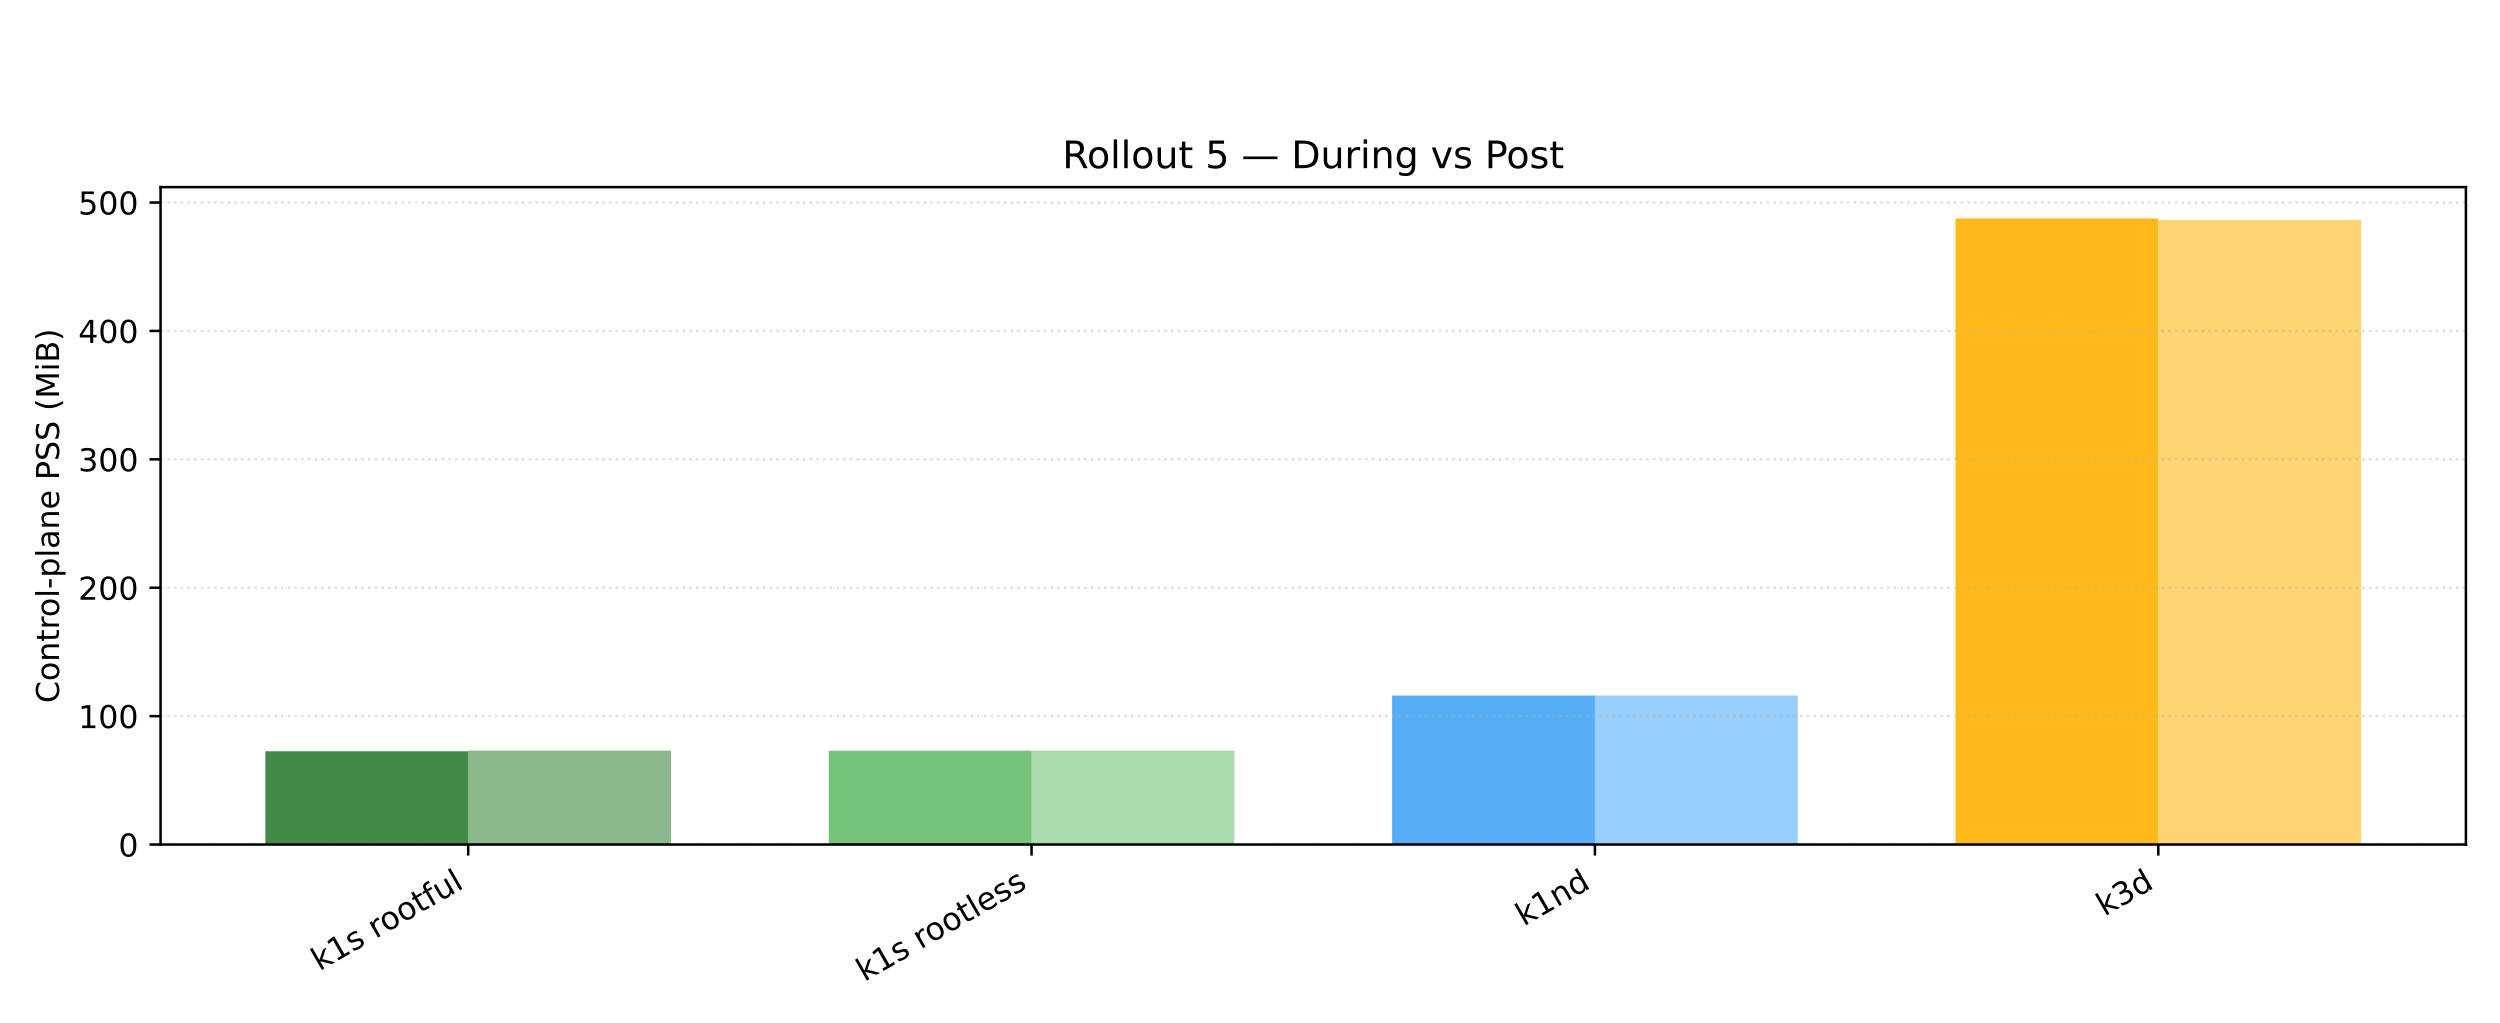
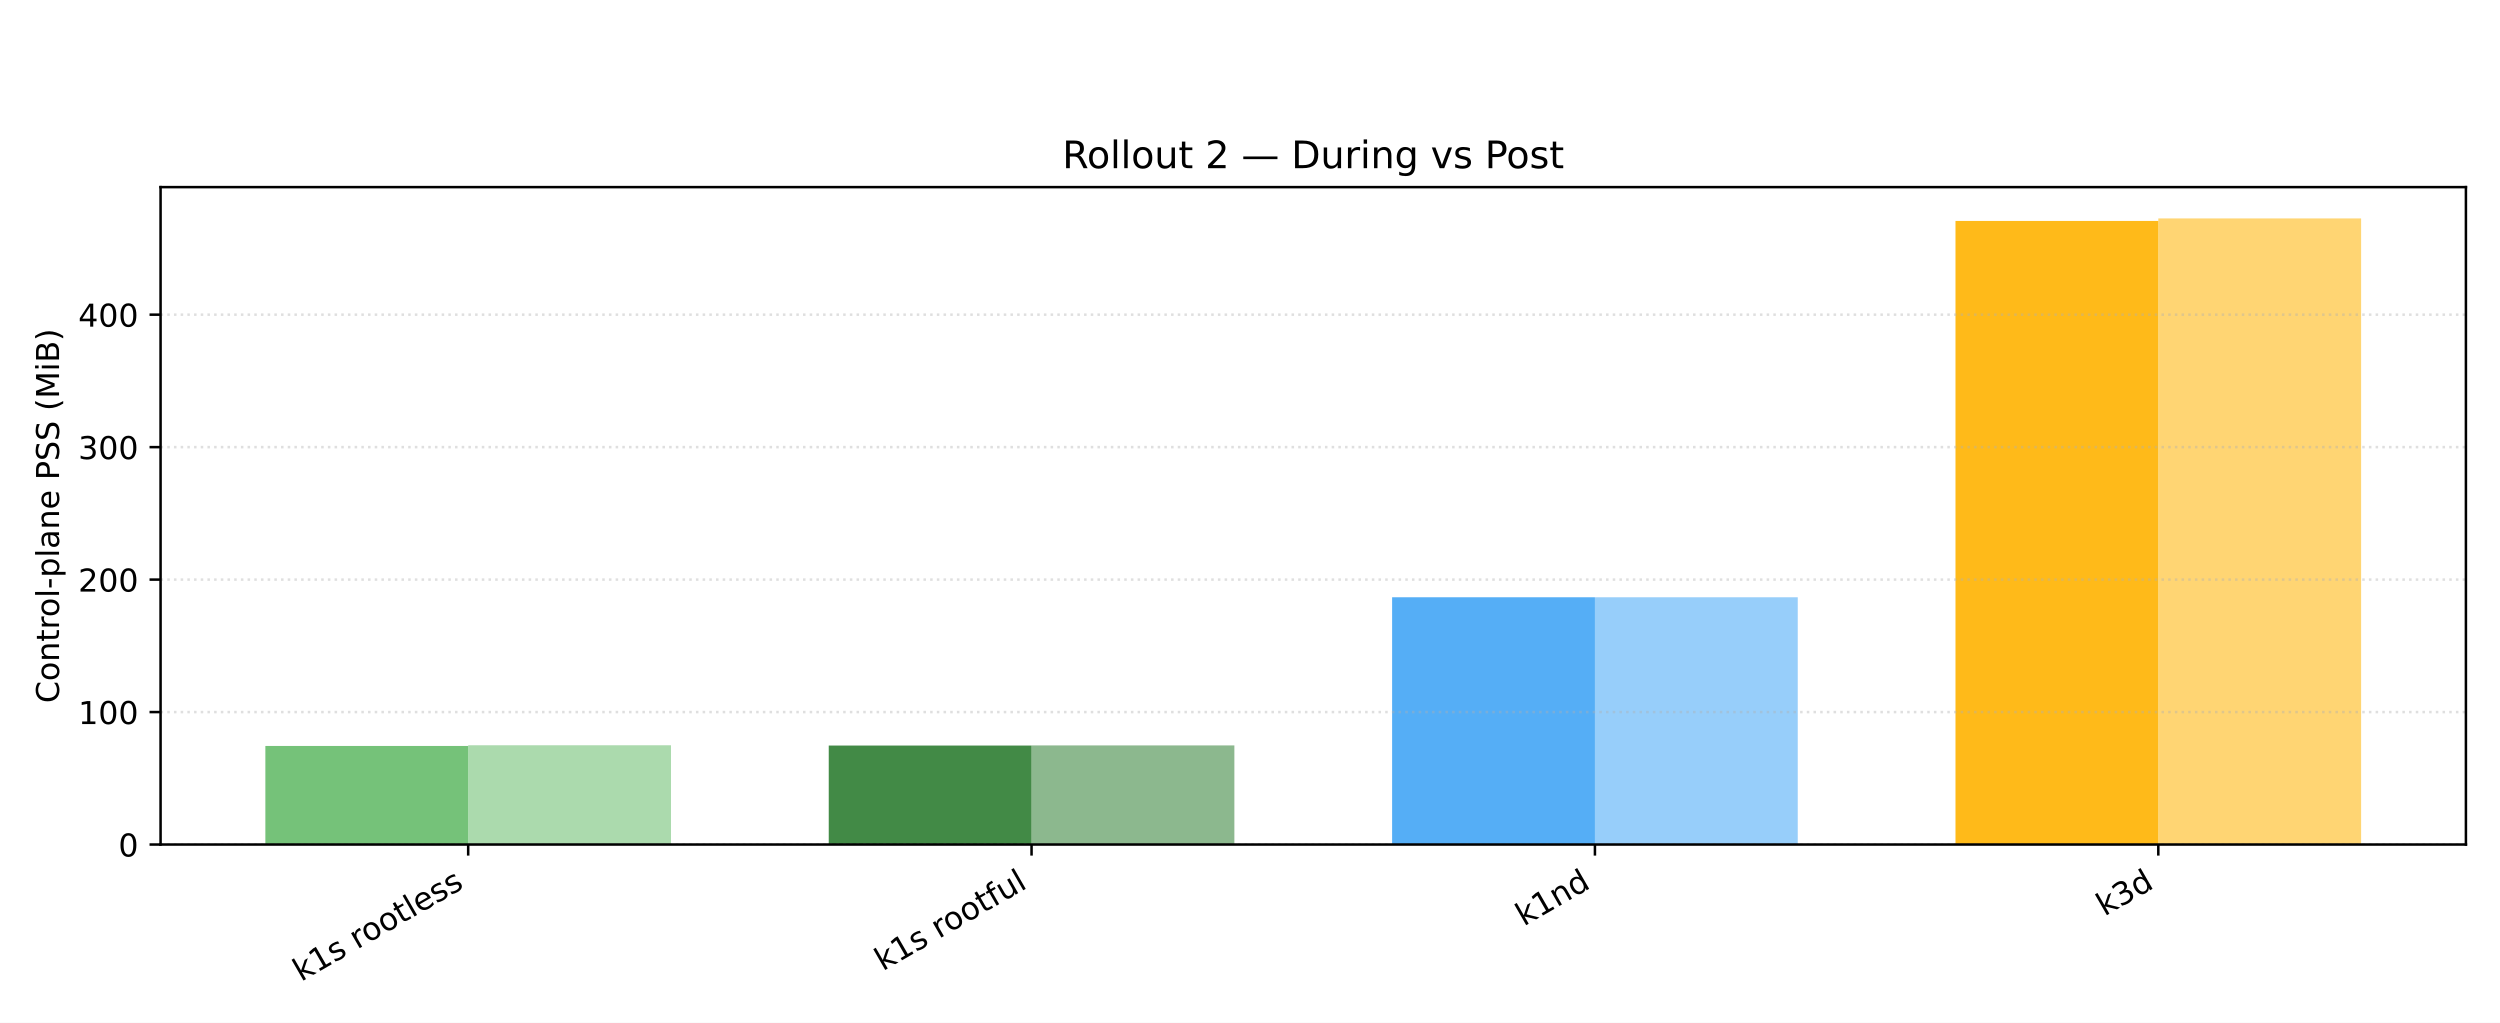
<svg xmlns="http://www.w3.org/2000/svg" xmlns:xlink="http://www.w3.org/1999/xlink" width="792pt" height="324pt" viewBox="0 0 792 324" version="1.1">
  <defs>
    <style type="text/css">*{stroke-linejoin: round; stroke-linecap: butt}</style>
  </defs>
  <g id="figure_1">
    <g id="patch_1">
      <path d="M 0 324  L 792 324  L 792 0  L 0 0  z " style="fill: #ffffff" />
    </g>
    <g id="axes_1">
      <g id="patch_2">
        <path d="M 50.87 267.545  L 781.2 267.545  L 781.2 59.28  L 50.87 59.28  z " style="fill: #ffffff" />
      </g>
      <g id="patch_3">
-         <path d="M 84.067 267.545  L 148.319 267.545  L 148.319 238.007  L 84.067 238.007  z " clip-path="url(#pd8fe8c69ca)" style="fill: #2e7d32; opacity: 0.9" />
+         <path d="M 84.067 267.545  L 148.319 267.545  L 148.319 236.318  L 84.067 236.318  z " clip-path="url(#pbd65af4b3f)" style="fill: #66bb6a; opacity: 0.9" />
      </g>
      <g id="patch_4">
-         <path d="M 262.544 267.545  L 326.796 267.545  L 326.796 237.823  L 262.544 237.823  z " clip-path="url(#pd8fe8c69ca)" style="fill: #66bb6a; opacity: 0.9" />
+         <path d="M 262.544 267.545  L 326.796 267.545  L 326.796 236.189  L 262.544 236.189  z " clip-path="url(#pbd65af4b3f)" style="fill: #2e7d32; opacity: 0.9" />
      </g>
      <g id="patch_5">
-         <path d="M 441.022 267.545  L 505.274 267.545  L 505.274 220.348  L 441.022 220.348  z " clip-path="url(#pd8fe8c69ca)" style="fill: #42a5f5; opacity: 0.9" />
+         <path d="M 441.022 267.545  L 505.274 267.545  L 505.274 189.214  L 441.022 189.214  z " clip-path="url(#pbd65af4b3f)" style="fill: #42a5f5; opacity: 0.9" />
      </g>
      <g id="patch_6">
-         <path d="M 619.499 267.545  L 683.751 267.545  L 683.751 69.197  L 619.499 69.197  z " clip-path="url(#pd8fe8c69ca)" style="fill: #ffb300; opacity: 0.9" />
+         <path d="M 619.499 267.545  L 683.751 267.545  L 683.751 69.99  L 619.499 69.99  z " clip-path="url(#pbd65af4b3f)" style="fill: #ffb300; opacity: 0.9" />
      </g>
      <g id="patch_7">
-         <path d="M 148.319 267.545  L 212.571 267.545  L 212.571 237.773  L 148.319 237.773  z " clip-path="url(#pd8fe8c69ca)" style="fill: #2e7d32; opacity: 0.55" />
+         <path d="M 148.319 267.545  L 212.571 267.545  L 212.571 236.102  L 148.319 236.102  z " clip-path="url(#pbd65af4b3f)" style="fill: #66bb6a; opacity: 0.55" />
      </g>
      <g id="patch_8">
-         <path d="M 326.796 267.545  L 391.048 267.545  L 391.048 237.774  L 326.796 237.774  z " clip-path="url(#pd8fe8c69ca)" style="fill: #66bb6a; opacity: 0.55" />
+         <path d="M 326.796 267.545  L 391.048 267.545  L 391.048 236.149  L 326.796 236.149  z " clip-path="url(#pbd65af4b3f)" style="fill: #2e7d32; opacity: 0.55" />
      </g>
      <g id="patch_9">
-         <path d="M 505.274 267.545  L 569.526 267.545  L 569.526 220.348  L 505.274 220.348  z " clip-path="url(#pd8fe8c69ca)" style="fill: #42a5f5; opacity: 0.55" />
+         <path d="M 505.274 267.545  L 569.526 267.545  L 569.526 189.214  L 505.274 189.214  z " clip-path="url(#pbd65af4b3f)" style="fill: #42a5f5; opacity: 0.55" />
      </g>
      <g id="patch_10">
-         <path d="M 683.751 267.545  L 748.003 267.545  L 748.003 69.676  L 683.751 69.676  z " clip-path="url(#pd8fe8c69ca)" style="fill: #ffb300; opacity: 0.55" />
+         <path d="M 683.751 267.545  L 748.003 267.545  L 748.003 69.197  L 683.751 69.197  z " clip-path="url(#pbd65af4b3f)" style="fill: #ffb300; opacity: 0.55" />
      </g>
      <g id="matplotlib.axis_1">
        <g id="xtick_1">
          <g id="line2d_1">
            <defs>
-               <path id="m9e944a11ff" d="M 0 0  L 0 3.5  " style="stroke: #000000; stroke-width: 0.8" />
+               <path id="m73cbff4caa" d="M 0 0  L 0 3.5  " style="stroke: #000000; stroke-width: 0.8" />
            </defs>
            <g>
-               <use xlink:href="#m9e944a11ff" x="148.319" y="267.545" style="stroke: #000000; stroke-width: 0.8" />
+               <use xlink:href="#m73cbff4caa" x="148.319" y="267.545" style="stroke: #000000; stroke-width: 0.8" />
            </g>
          </g>
          <g id="text_1">
-             <g transform="translate(101.1887 307.7361) rotate(-30) scale(0.1 -0.1)">
+             <g transform="translate(95.37419 311.0931) rotate(-30) scale(0.1 -0.1)">
              <defs>
                <path id="DejaVuSans-6b" d="M 581 4863  L 1159 4863  L 1159 1991  L 2875 3500  L 3609 3500  L 1753 1863  L 3688 0  L 2938 0  L 1159 1709  L 1159 0  L 581 0  L 581 4863  z " transform="scale(0.015625)" />
                <path id="DejaVuSans-31" d="M 794 531  L 1825 531  L 1825 4091  L 703 3866  L 703 4441  L 1819 4666  L 2450 4666  L 2450 531  L 3481 531  L 3481 0  L 794 0  L 794 531  z " transform="scale(0.015625)" />
                <path id="DejaVuSans-73" d="M 2834 3397  L 2834 2853  Q 2591 2978 2328 3040  Q 2066 3103 1784 3103  Q 1356 3103 1142 2972  Q 928 2841 928 2578  Q 928 2378 1081 2264  Q 1234 2150 1697 2047  L 1894 2003  Q 2506 1872 2764 1633  Q 3022 1394 3022 966  Q 3022 478 2636 193  Q 2250 -91 1575 -91  Q 1294 -91 989 -36  Q 684 19 347 128  L 347 722  Q 666 556 975 473  Q 1284 391 1588 391  Q 1994 391 2212 530  Q 2431 669 2431 922  Q 2431 1156 2273 1281  Q 2116 1406 1581 1522  L 1381 1569  Q 847 1681 609 1914  Q 372 2147 372 2553  Q 372 3047 722 3315  Q 1072 3584 1716 3584  Q 2034 3584 2315 3537  Q 2597 3491 2834 3397  z " transform="scale(0.015625)" />
                <path id="DejaVuSans-20" transform="scale(0.015625)" />
                <path id="DejaVuSans-72" d="M 2631 2963  Q 2534 3019 2420 3045  Q 2306 3072 2169 3072  Q 1681 3072 1420 2755  Q 1159 2438 1159 1844  L 1159 0  L 581 0  L 581 3500  L 1159 3500  L 1159 2956  Q 1341 3275 1631 3429  Q 1922 3584 2338 3584  Q 2397 3584 2469 3576  Q 2541 3569 2628 3553  L 2631 2963  z " transform="scale(0.015625)" />
                <path id="DejaVuSans-6f" d="M 1959 3097  Q 1497 3097 1228 2736  Q 959 2375 959 1747  Q 959 1119 1226 758  Q 1494 397 1959 397  Q 2419 397 2687 759  Q 2956 1122 2956 1747  Q 2956 2369 2687 2733  Q 2419 3097 1959 3097  z M 1959 3584  Q 2709 3584 3137 3096  Q 3566 2609 3566 1747  Q 3566 888 3137 398  Q 2709 -91 1959 -91  Q 1206 -91 779 398  Q 353 888 353 1747  Q 353 2609 779 3096  Q 1206 3584 1959 3584  z " transform="scale(0.015625)" />
                <path id="DejaVuSans-74" d="M 1172 4494  L 1172 3500  L 2356 3500  L 2356 3053  L 1172 3053  L 1172 1153  Q 1172 725 1289 603  Q 1406 481 1766 481  L 2356 481  L 2356 0  L 1766 0  Q 1100 0 847 248  Q 594 497 594 1153  L 594 3053  L 172 3053  L 172 3500  L 594 3500  L 594 4494  L 1172 4494  z " transform="scale(0.015625)" />
-                 <path id="DejaVuSans-66" d="M 2375 4863  L 2375 4384  L 1825 4384  Q 1516 4384 1395 4259  Q 1275 4134 1275 3809  L 1275 3500  L 2222 3500  L 2222 3053  L 1275 3053  L 1275 0  L 697 0  L 697 3053  L 147 3053  L 147 3500  L 697 3500  L 697 3744  Q 697 4328 969 4595  Q 1241 4863 1831 4863  L 2375 4863  z " transform="scale(0.015625)" />
-                 <path id="DejaVuSans-75" d="M 544 1381  L 544 3500  L 1119 3500  L 1119 1403  Q 1119 906 1312 657  Q 1506 409 1894 409  Q 2359 409 2629 706  Q 2900 1003 2900 1516  L 2900 3500  L 3475 3500  L 3475 0  L 2900 0  L 2900 538  Q 2691 219 2414 64  Q 2138 -91 1772 -91  Q 1169 -91 856 284  Q 544 659 544 1381  z M 1991 3584  L 1991 3584  z " transform="scale(0.015625)" />
                <path id="DejaVuSans-6c" d="M 603 4863  L 1178 4863  L 1178 0  L 603 0  L 603 4863  z " transform="scale(0.015625)" />
-               </defs>
-               <use xlink:href="#DejaVuSans-6b" />
-               <use xlink:href="#DejaVuSans-31" transform="translate(57.91016 0)" />
-               <use xlink:href="#DejaVuSans-73" transform="translate(121.5332 0)" />
-               <use xlink:href="#DejaVuSans-20" transform="translate(173.6328 0)" />
-               <use xlink:href="#DejaVuSans-72" transform="translate(205.4199 0)" />
-               <use xlink:href="#DejaVuSans-6f" transform="translate(244.2832 0)" />
-               <use xlink:href="#DejaVuSans-6f" transform="translate(305.4648 0)" />
-               <use xlink:href="#DejaVuSans-74" transform="translate(366.6465 0)" />
-               <use xlink:href="#DejaVuSans-66" transform="translate(405.8555 0)" />
-               <use xlink:href="#DejaVuSans-75" transform="translate(441.0605 0)" />
-               <use xlink:href="#DejaVuSans-6c" transform="translate(504.4395 0)" />
-             </g>
-           </g>
-         </g>
-         <g id="xtick_2">
-           <g id="line2d_2">
-             <g>
-               <use xlink:href="#m9e944a11ff" x="326.796" y="267.545" style="stroke: #000000; stroke-width: 0.8" />
-             </g>
-           </g>
-           <g id="text_2">
-             <g transform="translate(273.8517 311.0931) rotate(-30) scale(0.1 -0.1)">
-               <defs>
                <path id="DejaVuSans-65" d="M 3597 1894  L 3597 1613  L 953 1613  Q 991 1019 1311 708  Q 1631 397 2203 397  Q 2534 397 2845 478  Q 3156 559 3463 722  L 3463 178  Q 3153 47 2828 -22  Q 2503 -91 2169 -91  Q 1331 -91 842 396  Q 353 884 353 1716  Q 353 2575 817 3079  Q 1281 3584 2069 3584  Q 2775 3584 3186 3129  Q 3597 2675 3597 1894  z M 3022 2063  Q 3016 2534 2758 2815  Q 2500 3097 2075 3097  Q 1594 3097 1305 2825  Q 1016 2553 972 2059  L 3022 2063  z " transform="scale(0.015625)" />
              </defs>
              <use xlink:href="#DejaVuSans-6b" />
              <use xlink:href="#DejaVuSans-31" transform="translate(57.91016 0)" />
              <use xlink:href="#DejaVuSans-73" transform="translate(121.5332 0)" />
              <use xlink:href="#DejaVuSans-20" transform="translate(173.6328 0)" />
              <use xlink:href="#DejaVuSans-72" transform="translate(205.4199 0)" />
              <use xlink:href="#DejaVuSans-6f" transform="translate(244.2832 0)" />
              <use xlink:href="#DejaVuSans-6f" transform="translate(305.4648 0)" />
              <use xlink:href="#DejaVuSans-74" transform="translate(366.6465 0)" />
              <use xlink:href="#DejaVuSans-6c" transform="translate(405.8555 0)" />
              <use xlink:href="#DejaVuSans-65" transform="translate(433.6387 0)" />
              <use xlink:href="#DejaVuSans-73" transform="translate(495.1621 0)" />
              <use xlink:href="#DejaVuSans-73" transform="translate(547.2617 0)" />
            </g>
          </g>
        </g>
+         <g id="xtick_2">
+           <g id="line2d_2">
+             <g>
+               <use xlink:href="#m73cbff4caa" x="326.796" y="267.545" style="stroke: #000000; stroke-width: 0.8" />
+             </g>
+           </g>
+           <g id="text_2">
+             <g transform="translate(279.6663 307.7361) rotate(-30) scale(0.1 -0.1)">
+               <defs>
+                 <path id="DejaVuSans-66" d="M 2375 4863  L 2375 4384  L 1825 4384  Q 1516 4384 1395 4259  Q 1275 4134 1275 3809  L 1275 3500  L 2222 3500  L 2222 3053  L 1275 3053  L 1275 0  L 697 0  L 697 3053  L 147 3053  L 147 3500  L 697 3500  L 697 3744  Q 697 4328 969 4595  Q 1241 4863 1831 4863  L 2375 4863  z " transform="scale(0.015625)" />
+                 <path id="DejaVuSans-75" d="M 544 1381  L 544 3500  L 1119 3500  L 1119 1403  Q 1119 906 1312 657  Q 1506 409 1894 409  Q 2359 409 2629 706  Q 2900 1003 2900 1516  L 2900 3500  L 3475 3500  L 3475 0  L 2900 0  L 2900 538  Q 2691 219 2414 64  Q 2138 -91 1772 -91  Q 1169 -91 856 284  Q 544 659 544 1381  z M 1991 3584  L 1991 3584  z " transform="scale(0.015625)" />
+               </defs>
+               <use xlink:href="#DejaVuSans-6b" />
+               <use xlink:href="#DejaVuSans-31" transform="translate(57.91016 0)" />
+               <use xlink:href="#DejaVuSans-73" transform="translate(121.5332 0)" />
+               <use xlink:href="#DejaVuSans-20" transform="translate(173.6328 0)" />
+               <use xlink:href="#DejaVuSans-72" transform="translate(205.4199 0)" />
+               <use xlink:href="#DejaVuSans-6f" transform="translate(244.2832 0)" />
+               <use xlink:href="#DejaVuSans-6f" transform="translate(305.4648 0)" />
+               <use xlink:href="#DejaVuSans-74" transform="translate(366.6465 0)" />
+               <use xlink:href="#DejaVuSans-66" transform="translate(405.8555 0)" />
+               <use xlink:href="#DejaVuSans-75" transform="translate(441.0605 0)" />
+               <use xlink:href="#DejaVuSans-6c" transform="translate(504.4395 0)" />
+             </g>
+           </g>
+         </g>
        <g id="xtick_3">
          <g id="line2d_3">
            <g>
-               <use xlink:href="#m9e944a11ff" x="505.274" y="267.545" style="stroke: #000000; stroke-width: 0.8" />
+               <use xlink:href="#m73cbff4caa" x="505.274" y="267.545" style="stroke: #000000; stroke-width: 0.8" />
            </g>
          </g>
          <g id="text_3">
            <g transform="translate(482.7227 293.5454) rotate(-30) scale(0.1 -0.1)">
              <defs>
                <path id="DejaVuSans-6e" d="M 3513 2113  L 3513 0  L 2938 0  L 2938 2094  Q 2938 2591 2744 2837  Q 2550 3084 2163 3084  Q 1697 3084 1428 2787  Q 1159 2491 1159 1978  L 1159 0  L 581 0  L 581 3500  L 1159 3500  L 1159 2956  Q 1366 3272 1645 3428  Q 1925 3584 2291 3584  Q 2894 3584 3203 3211  Q 3513 2838 3513 2113  z " transform="scale(0.015625)" />
                <path id="DejaVuSans-64" d="M 2906 2969  L 2906 4863  L 3481 4863  L 3481 0  L 2906 0  L 2906 525  Q 2725 213 2448 61  Q 2172 -91 1784 -91  Q 1150 -91 751 415  Q 353 922 353 1747  Q 353 2572 751 3078  Q 1150 3584 1784 3584  Q 2172 3584 2448 3432  Q 2725 3281 2906 2969  z M 947 1747  Q 947 1113 1208 752  Q 1469 391 1925 391  Q 2381 391 2643 752  Q 2906 1113 2906 1747  Q 2906 2381 2643 2742  Q 2381 3103 1925 3103  Q 1469 3103 1208 2742  Q 947 2381 947 1747  z " transform="scale(0.015625)" />
              </defs>
              <use xlink:href="#DejaVuSans-6b" />
              <use xlink:href="#DejaVuSans-31" transform="translate(57.91016 0)" />
              <use xlink:href="#DejaVuSans-6e" transform="translate(121.5332 0)" />
              <use xlink:href="#DejaVuSans-64" transform="translate(184.9121 0)" />
            </g>
          </g>
        </g>
        <g id="xtick_4">
          <g id="line2d_4">
            <g>
-               <use xlink:href="#m9e944a11ff" x="683.751" y="267.545" style="stroke: #000000; stroke-width: 0.8" />
+               <use xlink:href="#m73cbff4caa" x="683.751" y="267.545" style="stroke: #000000; stroke-width: 0.8" />
            </g>
          </g>
          <g id="text_4">
            <g transform="translate(666.6886 290.3767) rotate(-30) scale(0.1 -0.1)">
              <defs>
                <path id="DejaVuSans-33" d="M 2597 2516  Q 3050 2419 3304 2112  Q 3559 1806 3559 1356  Q 3559 666 3084 287  Q 2609 -91 1734 -91  Q 1441 -91 1130 -33  Q 819 25 488 141  L 488 750  Q 750 597 1062 519  Q 1375 441 1716 441  Q 2309 441 2620 675  Q 2931 909 2931 1356  Q 2931 1769 2642 2001  Q 2353 2234 1838 2234  L 1294 2234  L 1294 2753  L 1863 2753  Q 2328 2753 2575 2939  Q 2822 3125 2822 3475  Q 2822 3834 2567 4026  Q 2313 4219 1838 4219  Q 1578 4219 1281 4162  Q 984 4106 628 3988  L 628 4550  Q 988 4650 1302 4700  Q 1616 4750 1894 4750  Q 2613 4750 3031 4423  Q 3450 4097 3450 3541  Q 3450 3153 3228 2886  Q 3006 2619 2597 2516  z " transform="scale(0.015625)" />
              </defs>
              <use xlink:href="#DejaVuSans-6b" />
              <use xlink:href="#DejaVuSans-33" transform="translate(57.91016 0)" />
              <use xlink:href="#DejaVuSans-64" transform="translate(121.5332 0)" />
            </g>
          </g>
        </g>
      </g>
      <g id="matplotlib.axis_2">
        <g id="ytick_1">
          <g id="line2d_5">
-             <path d="M 50.87 267.545  L 781.2 267.545  " clip-path="url(#pd8fe8c69ca)" style="fill: none; stroke-dasharray: 0.8,1.32; stroke-dashoffset: 0; stroke: #b0b0b0; stroke-opacity: 0.4; stroke-width: 0.8" />
+             <path d="M 50.87 267.545  L 781.2 267.545  " clip-path="url(#pbd65af4b3f)" style="fill: none; stroke-dasharray: 0.8,1.32; stroke-dashoffset: 0; stroke: #b0b0b0; stroke-opacity: 0.4; stroke-width: 0.8" />
          </g>
          <g id="line2d_6">
            <defs>
-               <path id="m7103793a74" d="M 0 0  L -3.5 0  " style="stroke: #000000; stroke-width: 0.8" />
+               <path id="m75c98b5a05" d="M 0 0  L -3.5 0  " style="stroke: #000000; stroke-width: 0.8" />
            </defs>
            <g>
-               <use xlink:href="#m7103793a74" x="50.87" y="267.545" style="stroke: #000000; stroke-width: 0.8" />
+               <use xlink:href="#m75c98b5a05" x="50.87" y="267.545" style="stroke: #000000; stroke-width: 0.8" />
            </g>
          </g>
          <g id="text_5">
            <g transform="translate(37.5075 271.3447) scale(0.1 -0.1)">
              <defs>
                <path id="DejaVuSans-30" d="M 2034 4250  Q 1547 4250 1301 3770  Q 1056 3291 1056 2328  Q 1056 1369 1301 889  Q 1547 409 2034 409  Q 2525 409 2770 889  Q 3016 1369 3016 2328  Q 3016 3291 2770 3770  Q 2525 4250 2034 4250  z M 2034 4750  Q 2819 4750 3233 4129  Q 3647 3509 3647 2328  Q 3647 1150 3233 529  Q 2819 -91 2034 -91  Q 1250 -91 836 529  Q 422 1150 422 2328  Q 422 3509 836 4129  Q 1250 4750 2034 4750  z " transform="scale(0.015625)" />
              </defs>
              <use xlink:href="#DejaVuSans-30" />
            </g>
          </g>
        </g>
        <g id="ytick_2">
          <g id="line2d_7">
-             <path d="M 50.87 226.868  L 781.2 226.868  " clip-path="url(#pd8fe8c69ca)" style="fill: none; stroke-dasharray: 0.8,1.32; stroke-dashoffset: 0; stroke: #b0b0b0; stroke-opacity: 0.4; stroke-width: 0.8" />
+             <path d="M 50.87 225.583  L 781.2 225.583  " clip-path="url(#pbd65af4b3f)" style="fill: none; stroke-dasharray: 0.8,1.32; stroke-dashoffset: 0; stroke: #b0b0b0; stroke-opacity: 0.4; stroke-width: 0.8" />
          </g>
          <g id="line2d_8">
            <g>
-               <use xlink:href="#m7103793a74" x="50.87" y="226.868" style="stroke: #000000; stroke-width: 0.8" />
+               <use xlink:href="#m75c98b5a05" x="50.87" y="225.583" style="stroke: #000000; stroke-width: 0.8" />
            </g>
          </g>
          <g id="text_6">
-             <g transform="translate(24.7825 230.6669) scale(0.1 -0.1)">
+             <g transform="translate(24.7825 229.3819) scale(0.1 -0.1)">
              <use xlink:href="#DejaVuSans-31" />
              <use xlink:href="#DejaVuSans-30" transform="translate(63.62305 0)" />
              <use xlink:href="#DejaVuSans-30" transform="translate(127.2461 0)" />
            </g>
          </g>
        </g>
        <g id="ytick_3">
          <g id="line2d_9">
-             <path d="M 50.87 186.19  L 781.2 186.19  " clip-path="url(#pd8fe8c69ca)" style="fill: none; stroke-dasharray: 0.8,1.32; stroke-dashoffset: 0; stroke: #b0b0b0; stroke-opacity: 0.4; stroke-width: 0.8" />
+             <path d="M 50.87 183.62  L 781.2 183.62  " clip-path="url(#pbd65af4b3f)" style="fill: none; stroke-dasharray: 0.8,1.32; stroke-dashoffset: 0; stroke: #b0b0b0; stroke-opacity: 0.4; stroke-width: 0.8" />
          </g>
          <g id="line2d_10">
            <g>
-               <use xlink:href="#m7103793a74" x="50.87" y="186.19" style="stroke: #000000; stroke-width: 0.8" />
+               <use xlink:href="#m75c98b5a05" x="50.87" y="183.62" style="stroke: #000000; stroke-width: 0.8" />
            </g>
          </g>
          <g id="text_7">
-             <g transform="translate(24.7825 189.989) scale(0.1 -0.1)">
+             <g transform="translate(24.7825 187.4191) scale(0.1 -0.1)">
              <defs>
                <path id="DejaVuSans-32" d="M 1228 531  L 3431 531  L 3431 0  L 469 0  L 469 531  Q 828 903 1448 1529  Q 2069 2156 2228 2338  Q 2531 2678 2651 2914  Q 2772 3150 2772 3378  Q 2772 3750 2511 3984  Q 2250 4219 1831 4219  Q 1534 4219 1204 4116  Q 875 4013 500 3803  L 500 4441  Q 881 4594 1212 4672  Q 1544 4750 1819 4750  Q 2544 4750 2975 4387  Q 3406 4025 3406 3419  Q 3406 3131 3298 2873  Q 3191 2616 2906 2266  Q 2828 2175 2409 1742  Q 1991 1309 1228 531  z " transform="scale(0.015625)" />
              </defs>
              <use xlink:href="#DejaVuSans-32" />
              <use xlink:href="#DejaVuSans-30" transform="translate(63.62305 0)" />
              <use xlink:href="#DejaVuSans-30" transform="translate(127.2461 0)" />
            </g>
          </g>
        </g>
        <g id="ytick_4">
          <g id="line2d_11">
-             <path d="M 50.87 145.512  L 781.2 145.512  " clip-path="url(#pd8fe8c69ca)" style="fill: none; stroke-dasharray: 0.8,1.32; stroke-dashoffset: 0; stroke: #b0b0b0; stroke-opacity: 0.4; stroke-width: 0.8" />
+             <path d="M 50.87 141.657  L 781.2 141.657  " clip-path="url(#pbd65af4b3f)" style="fill: none; stroke-dasharray: 0.8,1.32; stroke-dashoffset: 0; stroke: #b0b0b0; stroke-opacity: 0.4; stroke-width: 0.8" />
          </g>
          <g id="line2d_12">
            <g>
-               <use xlink:href="#m7103793a74" x="50.87" y="145.512" style="stroke: #000000; stroke-width: 0.8" />
+               <use xlink:href="#m75c98b5a05" x="50.87" y="141.657" style="stroke: #000000; stroke-width: 0.8" />
            </g>
          </g>
          <g id="text_8">
-             <g transform="translate(24.7825 149.3112) scale(0.1 -0.1)">
+             <g transform="translate(24.7825 145.4562) scale(0.1 -0.1)">
              <use xlink:href="#DejaVuSans-33" />
              <use xlink:href="#DejaVuSans-30" transform="translate(63.62305 0)" />
              <use xlink:href="#DejaVuSans-30" transform="translate(127.2461 0)" />
            </g>
          </g>
        </g>
        <g id="ytick_5">
          <g id="line2d_13">
-             <path d="M 50.87 104.834  L 781.2 104.834  " clip-path="url(#pd8fe8c69ca)" style="fill: none; stroke-dasharray: 0.8,1.32; stroke-dashoffset: 0; stroke: #b0b0b0; stroke-opacity: 0.4; stroke-width: 0.8" />
+             <path d="M 50.87 99.694  L 781.2 99.694  " clip-path="url(#pbd65af4b3f)" style="fill: none; stroke-dasharray: 0.8,1.32; stroke-dashoffset: 0; stroke: #b0b0b0; stroke-opacity: 0.4; stroke-width: 0.8" />
          </g>
          <g id="line2d_14">
            <g>
-               <use xlink:href="#m7103793a74" x="50.87" y="104.834" style="stroke: #000000; stroke-width: 0.8" />
+               <use xlink:href="#m75c98b5a05" x="50.87" y="99.694" style="stroke: #000000; stroke-width: 0.8" />
            </g>
          </g>
          <g id="text_9">
-             <g transform="translate(24.7825 108.6334) scale(0.1 -0.1)">
+             <g transform="translate(24.7825 103.4934) scale(0.1 -0.1)">
              <defs>
                <path id="DejaVuSans-34" d="M 2419 4116  L 825 1625  L 2419 1625  L 2419 4116  z M 2253 4666  L 3047 4666  L 3047 1625  L 3713 1625  L 3713 1100  L 3047 1100  L 3047 0  L 2419 0  L 2419 1100  L 313 1100  L 313 1709  L 2253 4666  z " transform="scale(0.015625)" />
              </defs>
              <use xlink:href="#DejaVuSans-34" />
              <use xlink:href="#DejaVuSans-30" transform="translate(63.62305 0)" />
              <use xlink:href="#DejaVuSans-30" transform="translate(127.2461 0)" />
            </g>
          </g>
        </g>
-         <g id="ytick_6">
-           <g id="line2d_15">
-             <path d="M 50.87 64.156  L 781.2 64.156  " clip-path="url(#pd8fe8c69ca)" style="fill: none; stroke-dasharray: 0.8,1.32; stroke-dashoffset: 0; stroke: #b0b0b0; stroke-opacity: 0.4; stroke-width: 0.8" />
-           </g>
-           <g id="line2d_16">
-             <g>
-               <use xlink:href="#m7103793a74" x="50.87" y="64.156" style="stroke: #000000; stroke-width: 0.8" />
-             </g>
-           </g>
-           <g id="text_10">
-             <g transform="translate(24.7825 67.95559) scale(0.1 -0.1)">
-               <defs>
-                 <path id="DejaVuSans-35" d="M 691 4666  L 3169 4666  L 3169 4134  L 1269 4134  L 1269 2991  Q 1406 3038 1543 3061  Q 1681 3084 1819 3084  Q 2600 3084 3056 2656  Q 3513 2228 3513 1497  Q 3513 744 3044 326  Q 2575 -91 1722 -91  Q 1428 -91 1123 -41  Q 819 9 494 109  L 494 744  Q 775 591 1075 516  Q 1375 441 1709 441  Q 2250 441 2565 725  Q 2881 1009 2881 1497  Q 2881 1984 2565 2268  Q 2250 2553 1709 2553  Q 1456 2553 1204 2497  Q 953 2441 691 2322  L 691 4666  z " transform="scale(0.015625)" />
-               </defs>
-               <use xlink:href="#DejaVuSans-35" />
-               <use xlink:href="#DejaVuSans-30" transform="translate(63.62305 0)" />
-               <use xlink:href="#DejaVuSans-30" transform="translate(127.2461 0)" />
-             </g>
-           </g>
-         </g>
-         <g id="text_11">
+         <g id="text_10">
          <g transform="translate(18.70281 222.737) rotate(-90) scale(0.1 -0.1)">
            <defs>
              <path id="DejaVuSans-43" d="M 4122 4306  L 4122 3641  Q 3803 3938 3442 4084  Q 3081 4231 2675 4231  Q 1875 4231 1450 3742  Q 1025 3253 1025 2328  Q 1025 1406 1450 917  Q 1875 428 2675 428  Q 3081 428 3442 575  Q 3803 722 4122 1019  L 4122 359  Q 3791 134 3420 21  Q 3050 -91 2638 -91  Q 1578 -91 968 557  Q 359 1206 359 2328  Q 359 3453 968 4101  Q 1578 4750 2638 4750  Q 3056 4750 3426 4639  Q 3797 4528 4122 4306  z " transform="scale(0.015625)" />
              <path id="DejaVuSans-2011" d="M 313 2009  L 1997 2009  L 1997 1497  L 313 1497  L 313 2009  z " transform="scale(0.015625)" />
              <path id="DejaVuSans-70" d="M 1159 525  L 1159 -1331  L 581 -1331  L 581 3500  L 1159 3500  L 1159 2969  Q 1341 3281 1617 3432  Q 1894 3584 2278 3584  Q 2916 3584 3314 3078  Q 3713 2572 3713 1747  Q 3713 922 3314 415  Q 2916 -91 2278 -91  Q 1894 -91 1617 61  Q 1341 213 1159 525  z M 3116 1747  Q 3116 2381 2855 2742  Q 2594 3103 2138 3103  Q 1681 3103 1420 2742  Q 1159 2381 1159 1747  Q 1159 1113 1420 752  Q 1681 391 2138 391  Q 2594 391 2855 752  Q 3116 1113 3116 1747  z " transform="scale(0.015625)" />
              <path id="DejaVuSans-61" d="M 2194 1759  Q 1497 1759 1228 1600  Q 959 1441 959 1056  Q 959 750 1161 570  Q 1363 391 1709 391  Q 2188 391 2477 730  Q 2766 1069 2766 1631  L 2766 1759  L 2194 1759  z M 3341 1997  L 3341 0  L 2766 0  L 2766 531  Q 2569 213 2275 61  Q 1981 -91 1556 -91  Q 1019 -91 701 211  Q 384 513 384 1019  Q 384 1609 779 1909  Q 1175 2209 1959 2209  L 2766 2209  L 2766 2266  Q 2766 2663 2505 2880  Q 2244 3097 1772 3097  Q 1472 3097 1187 3025  Q 903 2953 641 2809  L 641 3341  Q 956 3463 1253 3523  Q 1550 3584 1831 3584  Q 2591 3584 2966 3190  Q 3341 2797 3341 1997  z " transform="scale(0.015625)" />
              <path id="DejaVuSans-50" d="M 1259 4147  L 1259 2394  L 2053 2394  Q 2494 2394 2734 2622  Q 2975 2850 2975 3272  Q 2975 3691 2734 3919  Q 2494 4147 2053 4147  L 1259 4147  z M 628 4666  L 2053 4666  Q 2838 4666 3239 4311  Q 3641 3956 3641 3272  Q 3641 2581 3239 2228  Q 2838 1875 2053 1875  L 1259 1875  L 1259 0  L 628 0  L 628 4666  z " transform="scale(0.015625)" />
              <path id="DejaVuSans-53" d="M 3425 4513  L 3425 3897  Q 3066 4069 2747 4153  Q 2428 4238 2131 4238  Q 1616 4238 1336 4038  Q 1056 3838 1056 3469  Q 1056 3159 1242 3001  Q 1428 2844 1947 2747  L 2328 2669  Q 3034 2534 3370 2195  Q 3706 1856 3706 1288  Q 3706 609 3251 259  Q 2797 -91 1919 -91  Q 1588 -91 1214 -16  Q 841 59 441 206  L 441 856  Q 825 641 1194 531  Q 1563 422 1919 422  Q 2459 422 2753 634  Q 3047 847 3047 1241  Q 3047 1584 2836 1778  Q 2625 1972 2144 2069  L 1759 2144  Q 1053 2284 737 2584  Q 422 2884 422 3419  Q 422 4038 858 4394  Q 1294 4750 2059 4750  Q 2388 4750 2728 4690  Q 3069 4631 3425 4513  z " transform="scale(0.015625)" />
              <path id="DejaVuSans-28" d="M 1984 4856  Q 1566 4138 1362 3434  Q 1159 2731 1159 2009  Q 1159 1288 1364 580  Q 1569 -128 1984 -844  L 1484 -844  Q 1016 -109 783 600  Q 550 1309 550 2009  Q 550 2706 781 3412  Q 1013 4119 1484 4856  L 1984 4856  z " transform="scale(0.015625)" />
              <path id="DejaVuSans-4d" d="M 628 4666  L 1569 4666  L 2759 1491  L 3956 4666  L 4897 4666  L 4897 0  L 4281 0  L 4281 4097  L 3078 897  L 2444 897  L 1241 4097  L 1241 0  L 628 0  L 628 4666  z " transform="scale(0.015625)" />
              <path id="DejaVuSans-69" d="M 603 3500  L 1178 3500  L 1178 0  L 603 0  L 603 3500  z M 603 4863  L 1178 4863  L 1178 4134  L 603 4134  L 603 4863  z " transform="scale(0.015625)" />
              <path id="DejaVuSans-42" d="M 1259 2228  L 1259 519  L 2272 519  Q 2781 519 3026 730  Q 3272 941 3272 1375  Q 3272 1813 3026 2020  Q 2781 2228 2272 2228  L 1259 2228  z M 1259 4147  L 1259 2741  L 2194 2741  Q 2656 2741 2882 2914  Q 3109 3088 3109 3444  Q 3109 3797 2882 3972  Q 2656 4147 2194 4147  L 1259 4147  z M 628 4666  L 2241 4666  Q 2963 4666 3353 4366  Q 3744 4066 3744 3513  Q 3744 3084 3544 2831  Q 3344 2578 2956 2516  Q 3422 2416 3680 2098  Q 3938 1781 3938 1306  Q 3938 681 3513 340  Q 3088 0 2303 0  L 628 0  L 628 4666  z " transform="scale(0.015625)" />
              <path id="DejaVuSans-29" d="M 513 4856  L 1013 4856  Q 1481 4119 1714 3412  Q 1947 2706 1947 2009  Q 1947 1309 1714 600  Q 1481 -109 1013 -844  L 513 -844  Q 928 -128 1133 580  Q 1338 1288 1338 2009  Q 1338 2731 1133 3434  Q 928 4138 513 4856  z " transform="scale(0.015625)" />
            </defs>
            <use xlink:href="#DejaVuSans-43" />
            <use xlink:href="#DejaVuSans-6f" transform="translate(69.82422 0)" />
            <use xlink:href="#DejaVuSans-6e" transform="translate(131.0059 0)" />
            <use xlink:href="#DejaVuSans-74" transform="translate(194.3848 0)" />
            <use xlink:href="#DejaVuSans-72" transform="translate(233.5938 0)" />
            <use xlink:href="#DejaVuSans-6f" transform="translate(272.457 0)" />
            <use xlink:href="#DejaVuSans-6c" transform="translate(333.6387 0)" />
            <use xlink:href="#DejaVuSans-2011" transform="translate(361.4219 0)" />
            <use xlink:href="#DejaVuSans-70" transform="translate(397.5059 0)" />
            <use xlink:href="#DejaVuSans-6c" transform="translate(460.9824 0)" />
            <use xlink:href="#DejaVuSans-61" transform="translate(488.7656 0)" />
            <use xlink:href="#DejaVuSans-6e" transform="translate(550.0449 0)" />
            <use xlink:href="#DejaVuSans-65" transform="translate(613.4238 0)" />
            <use xlink:href="#DejaVuSans-20" transform="translate(674.9473 0)" />
            <use xlink:href="#DejaVuSans-50" transform="translate(706.7344 0)" />
            <use xlink:href="#DejaVuSans-53" transform="translate(767.0371 0)" />
            <use xlink:href="#DejaVuSans-53" transform="translate(830.5137 0)" />
            <use xlink:href="#DejaVuSans-20" transform="translate(893.9902 0)" />
            <use xlink:href="#DejaVuSans-28" transform="translate(925.7773 0)" />
            <use xlink:href="#DejaVuSans-4d" transform="translate(964.791 0)" />
            <use xlink:href="#DejaVuSans-69" transform="translate(1051.07 0)" />
            <use xlink:href="#DejaVuSans-42" transform="translate(1078.854 0)" />
            <use xlink:href="#DejaVuSans-29" transform="translate(1147.457 0)" />
          </g>
        </g>
      </g>
      <g id="patch_11">
        <path d="M 50.87 267.545  L 50.87 59.28  " style="fill: none; stroke: #000000; stroke-width: 0.8; stroke-linejoin: miter; stroke-linecap: square" />
      </g>
      <g id="patch_12">
        <path d="M 781.2 267.545  L 781.2 59.28  " style="fill: none; stroke: #000000; stroke-width: 0.8; stroke-linejoin: miter; stroke-linecap: square" />
      </g>
      <g id="patch_13">
        <path d="M 50.87 267.545  L 781.2 267.545  " style="fill: none; stroke: #000000; stroke-width: 0.8; stroke-linejoin: miter; stroke-linecap: square" />
      </g>
      <g id="patch_14">
        <path d="M 50.87 59.28  L 781.2 59.28  " style="fill: none; stroke: #000000; stroke-width: 0.8; stroke-linejoin: miter; stroke-linecap: square" />
      </g>
-       <g id="text_12">
+       <g id="text_11">
        <g transform="translate(336.5594 53.28) scale(0.12 -0.12)">
          <defs>
            <path id="DejaVuSans-52" d="M 2841 2188  Q 3044 2119 3236 1894  Q 3428 1669 3622 1275  L 4263 0  L 3584 0  L 2988 1197  Q 2756 1666 2539 1819  Q 2322 1972 1947 1972  L 1259 1972  L 1259 0  L 628 0  L 628 4666  L 2053 4666  Q 2853 4666 3247 4331  Q 3641 3997 3641 3322  Q 3641 2881 3436 2590  Q 3231 2300 2841 2188  z M 1259 4147  L 1259 2491  L 2053 2491  Q 2509 2491 2742 2702  Q 2975 2913 2975 3322  Q 2975 3731 2742 3939  Q 2509 4147 2053 4147  L 1259 4147  z " transform="scale(0.015625)" />
            <path id="DejaVuSans-2014" d="M 313 1978  L 6088 1978  L 6088 1528  L 313 1528  L 313 1978  z " transform="scale(0.015625)" />
            <path id="DejaVuSans-44" d="M 1259 4147  L 1259 519  L 2022 519  Q 2988 519 3436 956  Q 3884 1394 3884 2338  Q 3884 3275 3436 3711  Q 2988 4147 2022 4147  L 1259 4147  z M 628 4666  L 1925 4666  Q 3281 4666 3915 4102  Q 4550 3538 4550 2338  Q 4550 1131 3912 565  Q 3275 0 1925 0  L 628 0  L 628 4666  z " transform="scale(0.015625)" />
            <path id="DejaVuSans-67" d="M 2906 1791  Q 2906 2416 2648 2759  Q 2391 3103 1925 3103  Q 1463 3103 1205 2759  Q 947 2416 947 1791  Q 947 1169 1205 825  Q 1463 481 1925 481  Q 2391 481 2648 825  Q 2906 1169 2906 1791  z M 3481 434  Q 3481 -459 3084 -895  Q 2688 -1331 1869 -1331  Q 1566 -1331 1297 -1286  Q 1028 -1241 775 -1147  L 775 -588  Q 1028 -725 1275 -790  Q 1522 -856 1778 -856  Q 2344 -856 2625 -561  Q 2906 -266 2906 331  L 2906 616  Q 2728 306 2450 153  Q 2172 0 1784 0  Q 1141 0 747 490  Q 353 981 353 1791  Q 353 2603 747 3093  Q 1141 3584 1784 3584  Q 2172 3584 2450 3431  Q 2728 3278 2906 2969  L 2906 3500  L 3481 3500  L 3481 434  z " transform="scale(0.015625)" />
            <path id="DejaVuSans-76" d="M 191 3500  L 800 3500  L 1894 563  L 2988 3500  L 3597 3500  L 2284 0  L 1503 0  L 191 3500  z " transform="scale(0.015625)" />
          </defs>
          <use xlink:href="#DejaVuSans-52" />
          <use xlink:href="#DejaVuSans-6f" transform="translate(64.98242 0)" />
          <use xlink:href="#DejaVuSans-6c" transform="translate(126.1641 0)" />
          <use xlink:href="#DejaVuSans-6c" transform="translate(153.9473 0)" />
          <use xlink:href="#DejaVuSans-6f" transform="translate(181.7305 0)" />
          <use xlink:href="#DejaVuSans-75" transform="translate(242.9121 0)" />
          <use xlink:href="#DejaVuSans-74" transform="translate(306.291 0)" />
          <use xlink:href="#DejaVuSans-20" transform="translate(345.5 0)" />
-           <use xlink:href="#DejaVuSans-35" transform="translate(377.2871 0)" />
+           <use xlink:href="#DejaVuSans-32" transform="translate(377.2871 0)" />
          <use xlink:href="#DejaVuSans-20" transform="translate(440.9102 0)" />
          <use xlink:href="#DejaVuSans-2014" transform="translate(472.6973 0)" />
          <use xlink:href="#DejaVuSans-20" transform="translate(572.6973 0)" />
          <use xlink:href="#DejaVuSans-44" transform="translate(604.4844 0)" />
          <use xlink:href="#DejaVuSans-75" transform="translate(681.4863 0)" />
          <use xlink:href="#DejaVuSans-72" transform="translate(744.8652 0)" />
          <use xlink:href="#DejaVuSans-69" transform="translate(785.9785 0)" />
          <use xlink:href="#DejaVuSans-6e" transform="translate(813.7617 0)" />
          <use xlink:href="#DejaVuSans-67" transform="translate(877.1406 0)" />
          <use xlink:href="#DejaVuSans-20" transform="translate(940.6172 0)" />
          <use xlink:href="#DejaVuSans-76" transform="translate(972.4043 0)" />
          <use xlink:href="#DejaVuSans-73" transform="translate(1031.584 0)" />
          <use xlink:href="#DejaVuSans-20" transform="translate(1083.684 0)" />
          <use xlink:href="#DejaVuSans-50" transform="translate(1115.471 0)" />
          <use xlink:href="#DejaVuSans-6f" transform="translate(1172.148 0)" />
          <use xlink:href="#DejaVuSans-73" transform="translate(1233.33 0)" />
          <use xlink:href="#DejaVuSans-74" transform="translate(1285.43 0)" />
        </g>
      </g>
    </g>
  </g>
  <defs>
-     <clipPath id="pd8fe8c69ca">
+     <clipPath id="pbd65af4b3f">
      <rect x="50.87" y="59.28" width="730.33" height="208.265" />
    </clipPath>
  </defs>
</svg>
